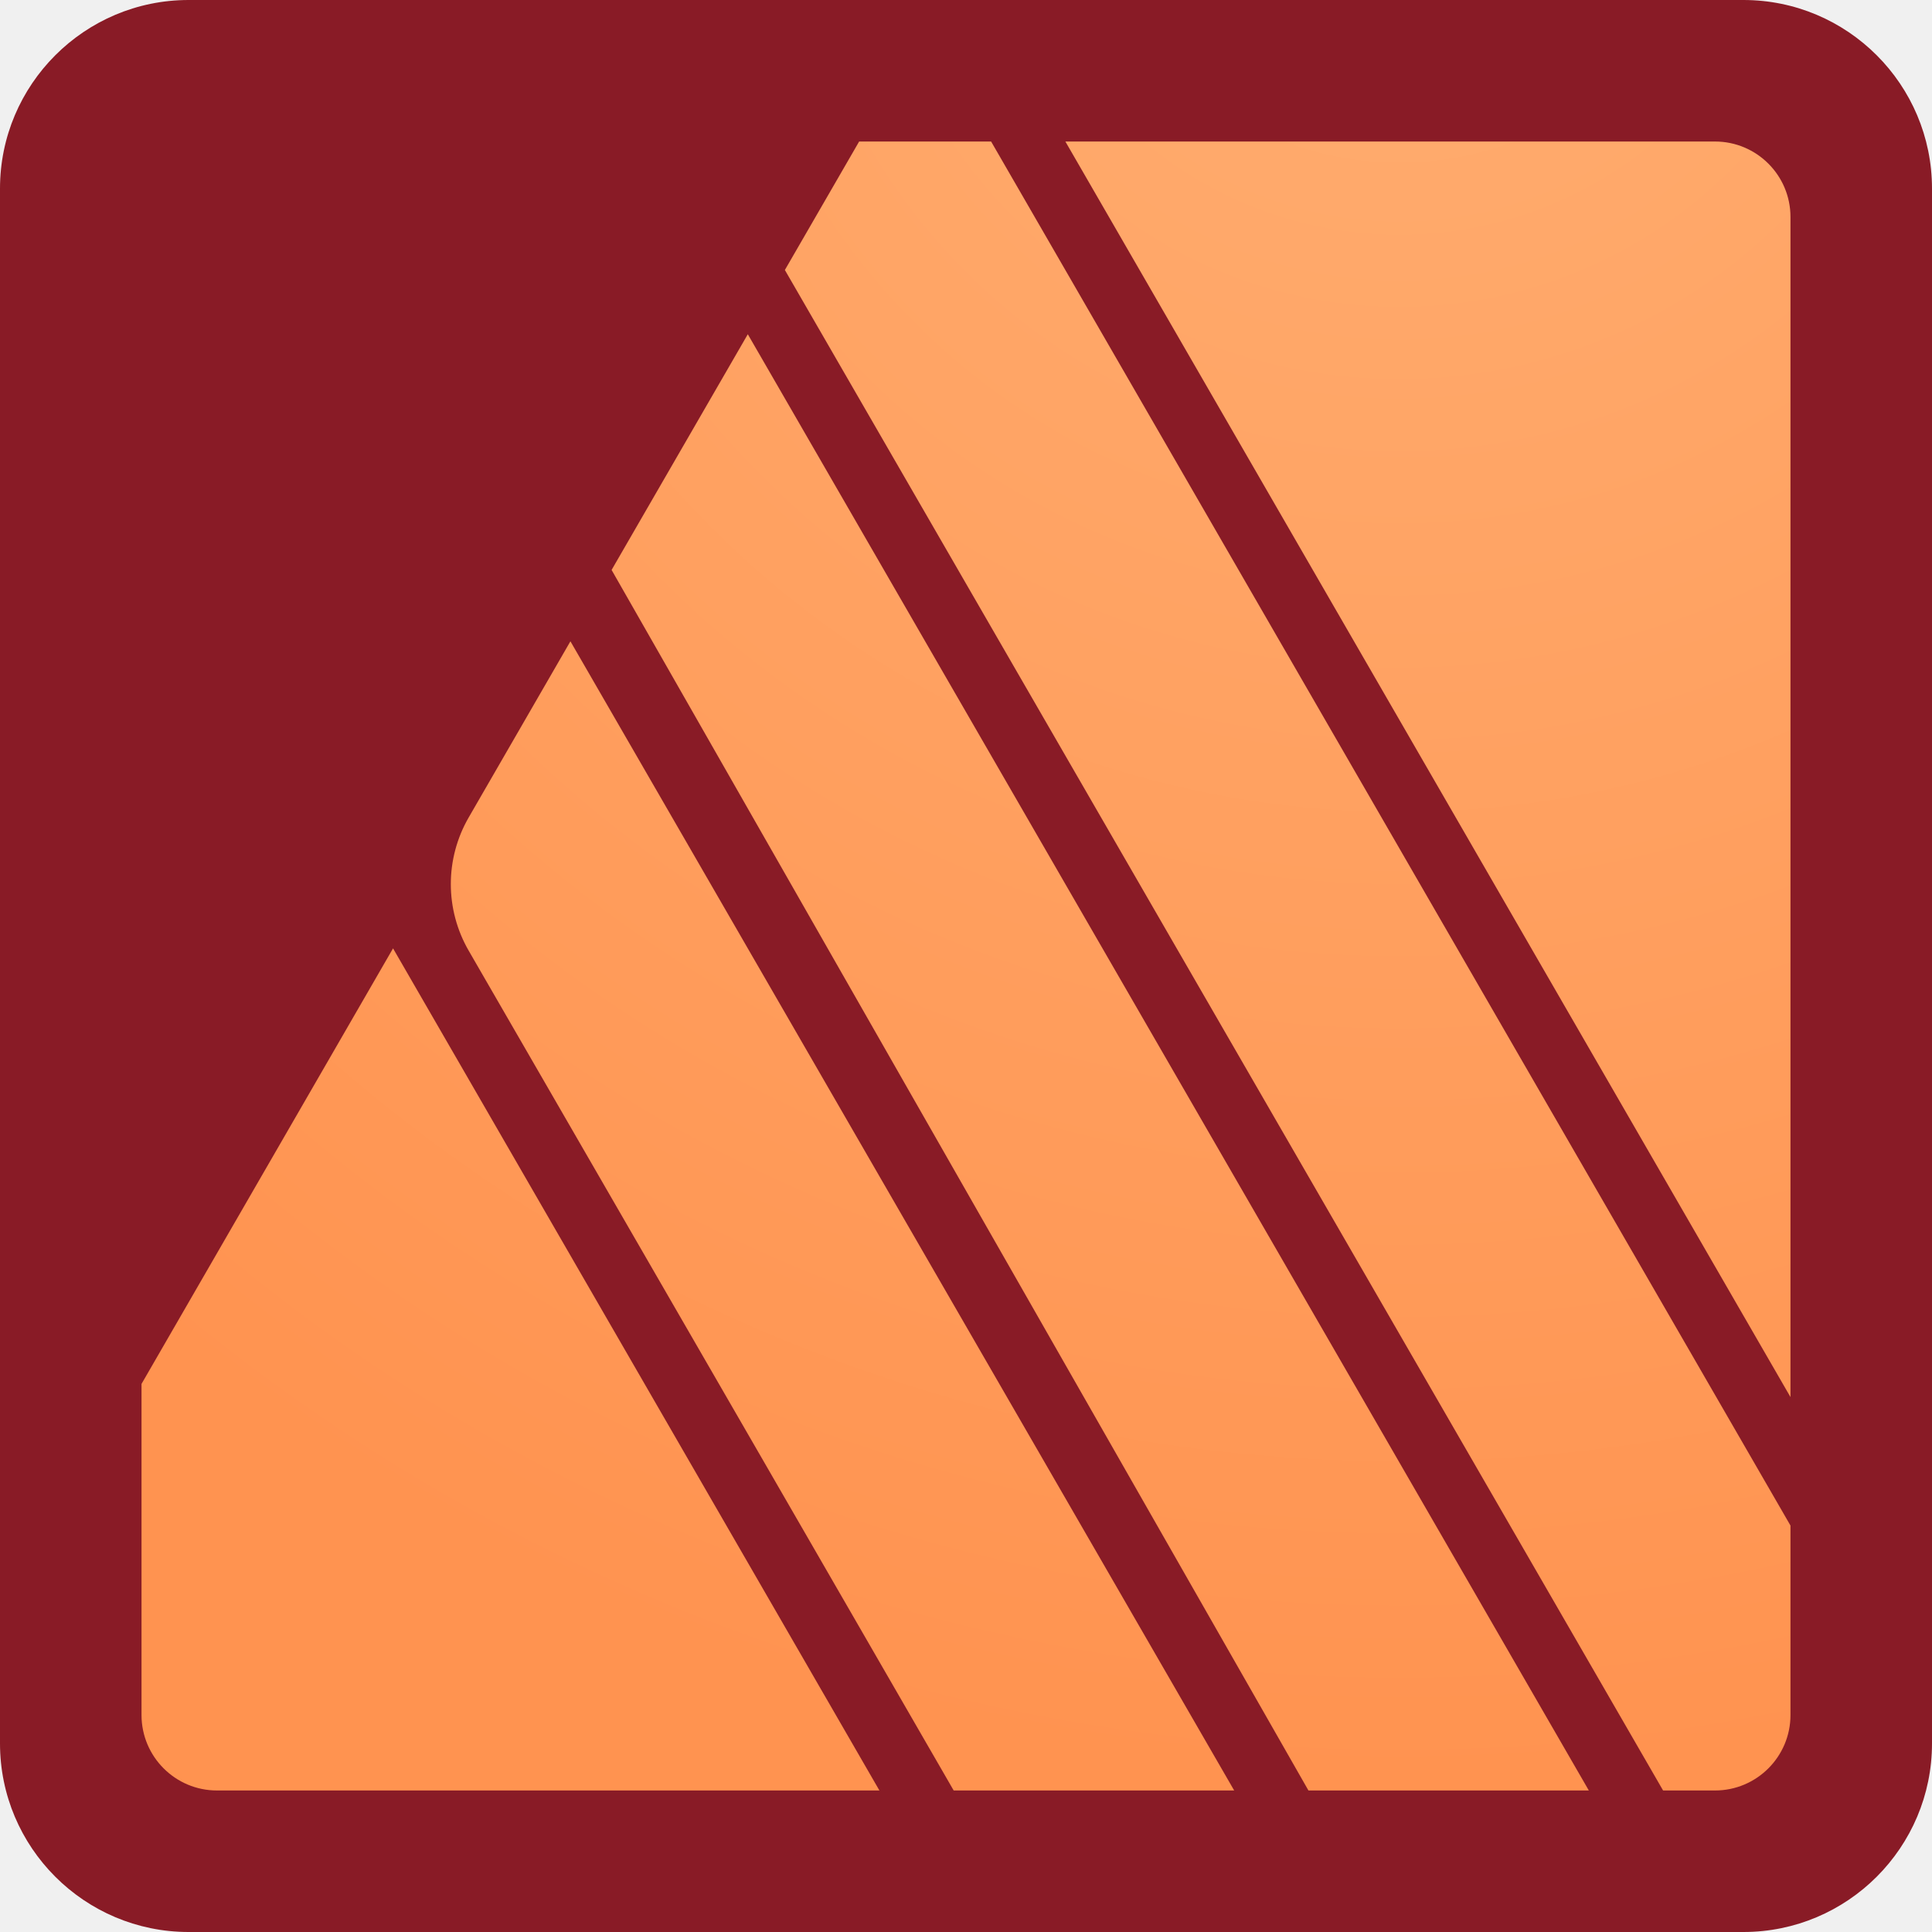
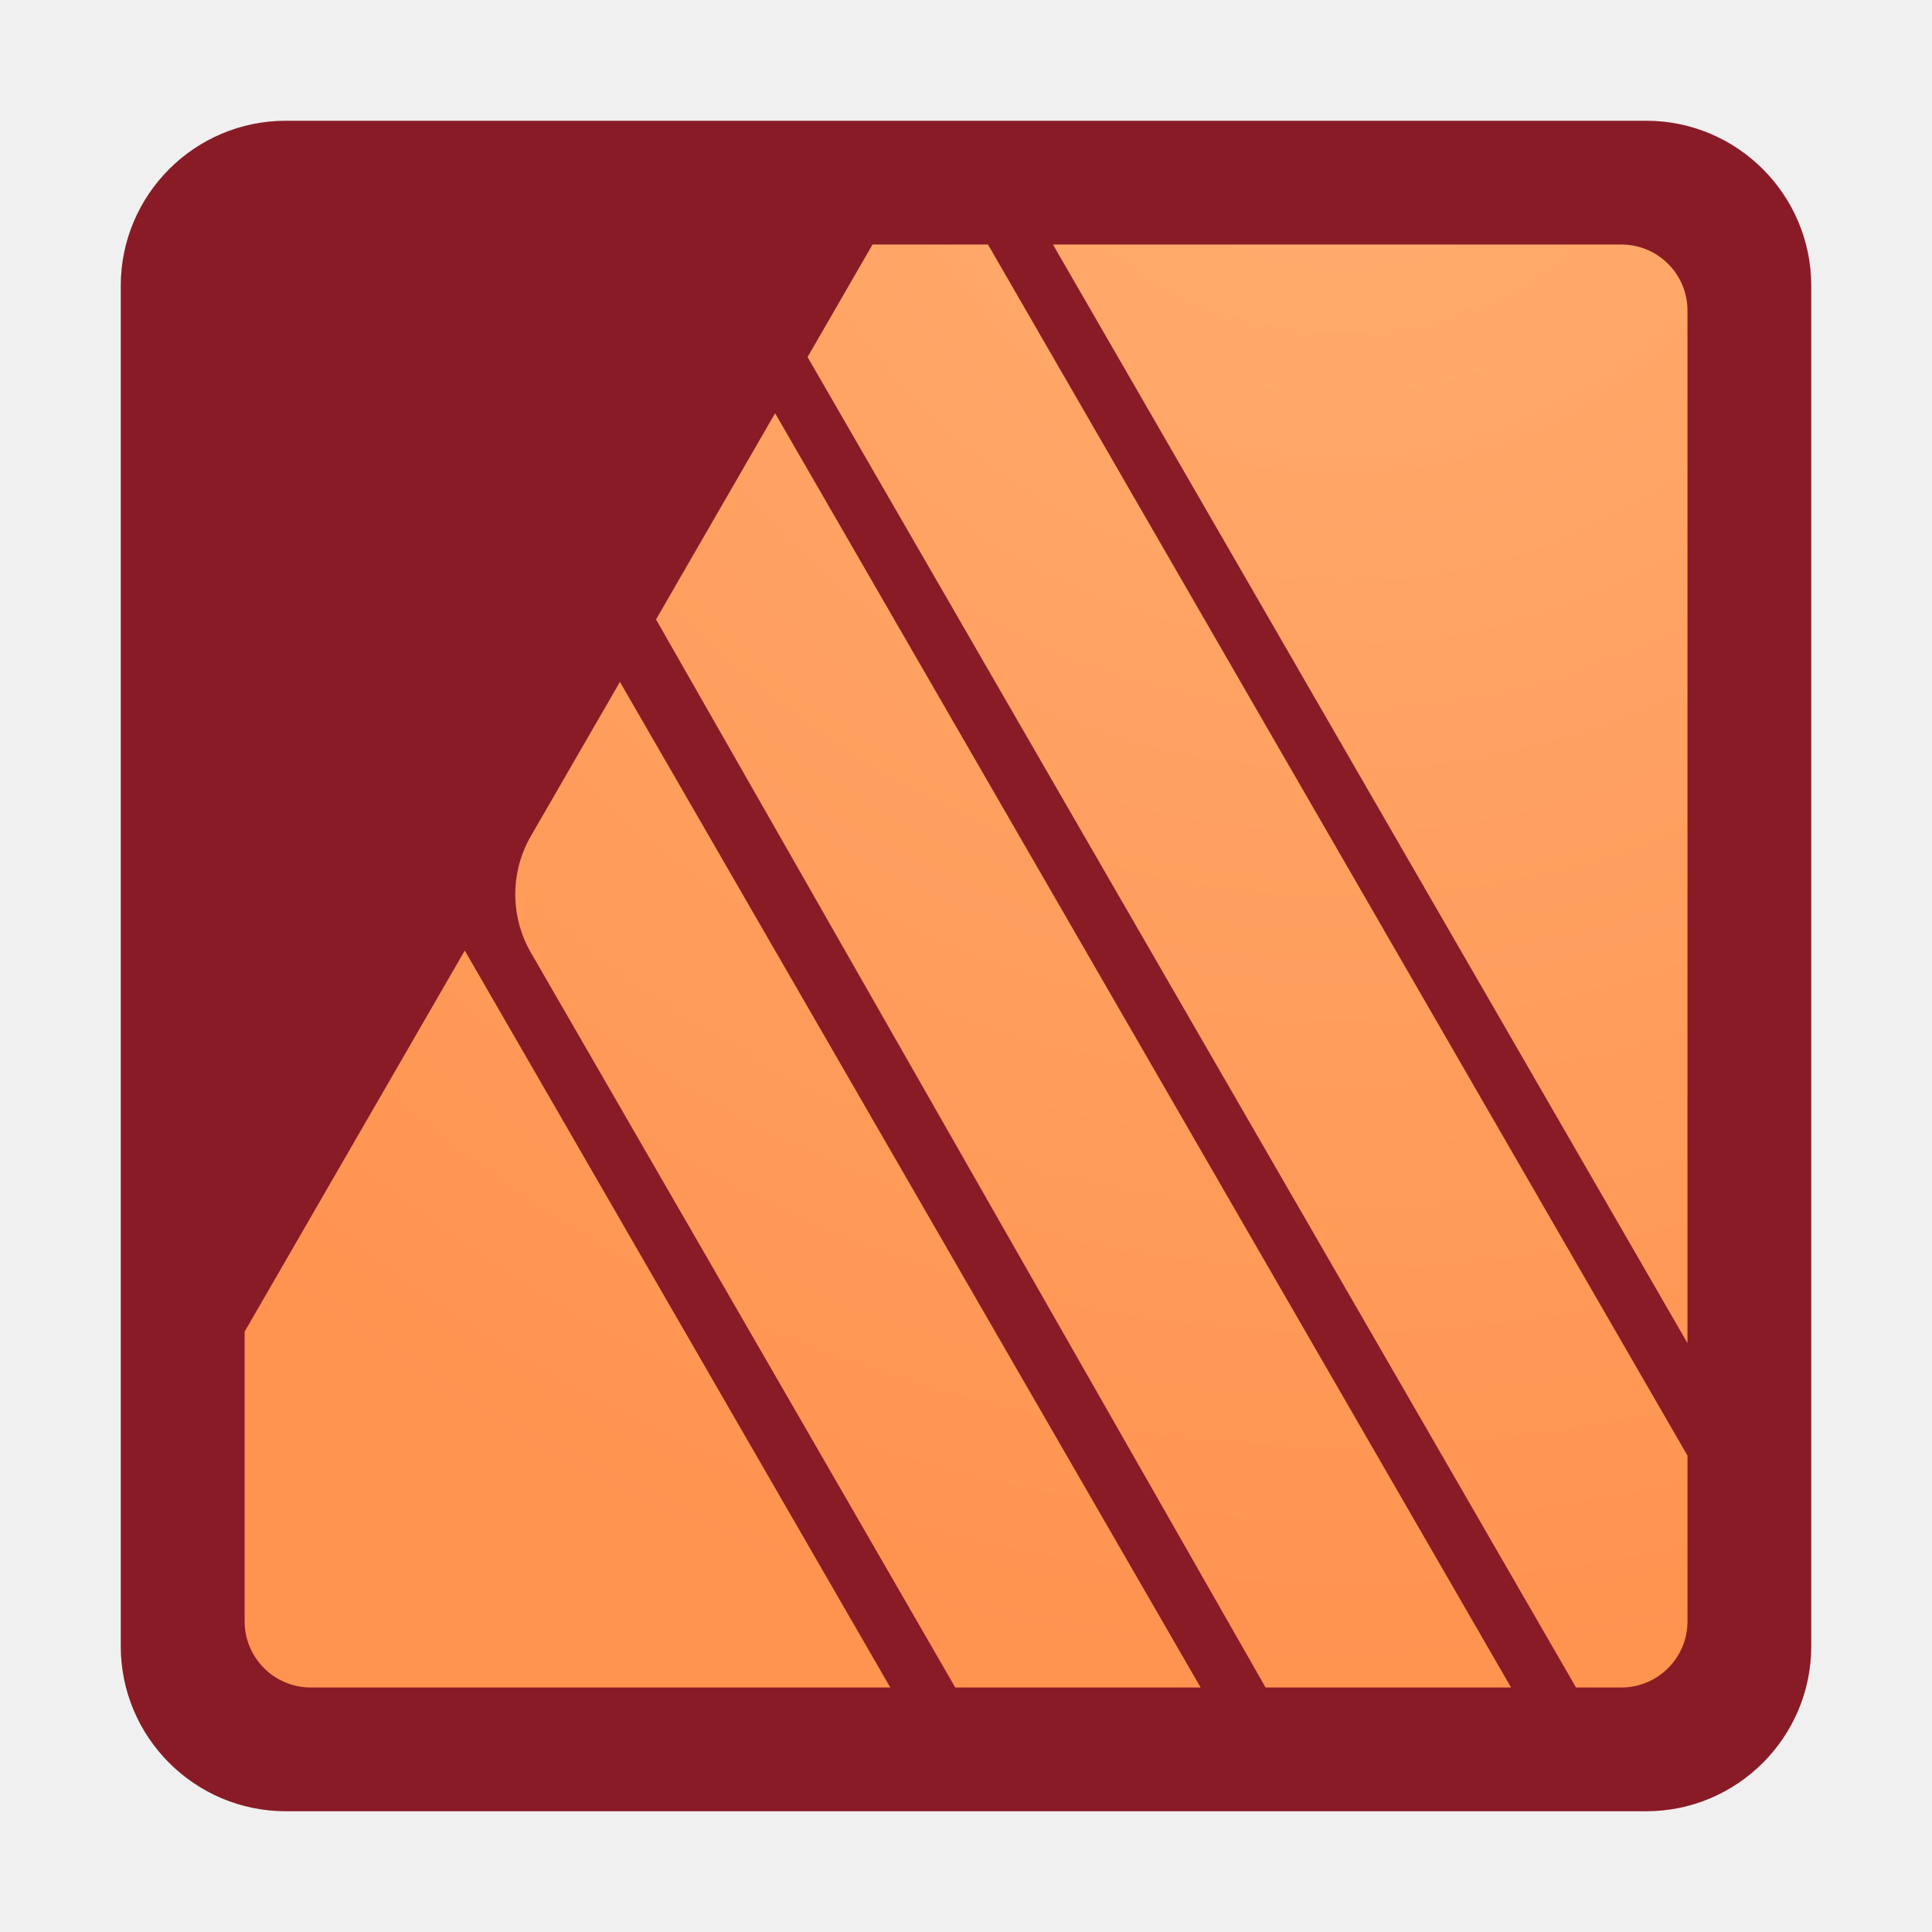
<svg xmlns="http://www.w3.org/2000/svg" width="16" height="16" viewBox="0 0 16 16" fill="none">
-   <g clip-path="url(#clip0_2179_3591)">
-     <path fill-rule="evenodd" clip-rule="evenodd" d="M16 1.562C16 0.7 15.3 0 14.438 0H1.562C0.7 0 0 0.7 0 1.562V14.438C0 15.3 0.7 16 1.562 16H14.438C15.3 16 16 15.3 16 14.438V1.562Z" fill="#891B26" />
-     <path fill-rule="evenodd" clip-rule="evenodd" d="M7.283 14.828L3.255 7.854L1.172 11.461V14.203C1.172 14.548 1.452 14.828 1.797 14.828H7.283ZM10.221 14.828H7.898C7.898 14.828 4.89 9.617 3.882 7.874C3.684 7.532 3.684 7.111 3.882 6.769C4.246 6.138 4.724 5.311 4.724 5.311L10.221 14.828ZM13.158 14.828H10.836L5.065 4.72L6.193 2.768L13.158 14.828ZM14.828 12.634V14.203C14.828 14.548 14.548 14.828 14.203 14.828H13.773L6.5 2.236L7.115 1.172H8.208L14.828 12.634ZM14.203 1.172H8.823L14.828 11.57V1.797C14.828 1.452 14.548 1.172 14.203 1.172Z" fill="url(#paint0_radial_2179_3591)" />
-   </g>
+   <path fill-rule="evenodd" clip-rule="evenodd" d="M15 2.367C15 1.613 14.387 1 13.633 1H2.367C1.613 1 1 1.613 1 2.367V13.633C1 14.387 1.613 15 2.367 15H13.633C14.387 15 15 14.387 15 13.633V2.367Z" fill="#891B26" />
+   <path fill-rule="evenodd" clip-rule="evenodd" d="M7.373 13.975L3.849 7.872L2.026 11.028V13.428C2.026 13.729 2.271 13.975 2.573 13.975H7.373ZM9.943 13.975H7.911C7.911 13.975 5.279 9.415 4.397 7.89C4.224 7.591 4.224 7.222 4.397 6.923C4.716 6.371 5.134 5.647 5.134 5.647L9.943 13.975ZM12.514 13.975H10.481L5.433 5.13L6.419 3.422L12.514 13.975ZM13.975 12.055V13.428C13.975 13.729 13.73 13.975 13.428 13.975H13.052L6.688 2.957L7.226 2.025H8.182L13.975 12.055ZM13.428 2.025H8.72L13.975 11.123V2.572C13.975 2.27 13.73 2.025 13.428 2.025Z" fill="url(#paint0_radial_2179_3591)" />
  <defs>
-     <radialGradient id="paint0_radial_2179_3591" cx="0" cy="0" r="1" gradientUnits="userSpaceOnUse" gradientTransform="translate(11.6086 -1.39469) scale(16.2228 16.2228)">
+     <radialGradient id="paint0_radial_2179_3591" cx="0" cy="0" r="1" gradientUnits="userSpaceOnUse" gradientTransform="translate(11.1578 -0.220354) scale(14.195 14.1949)">
      <stop stop-color="#FFAE71" />
      <stop offset="1" stop-color="#FF9350" />
    </radialGradient>
-     <clipPath id="clip0_2179_3591">
-       <rect width="16" height="16" fill="white" />
-     </clipPath>
  </defs>
</svg>
